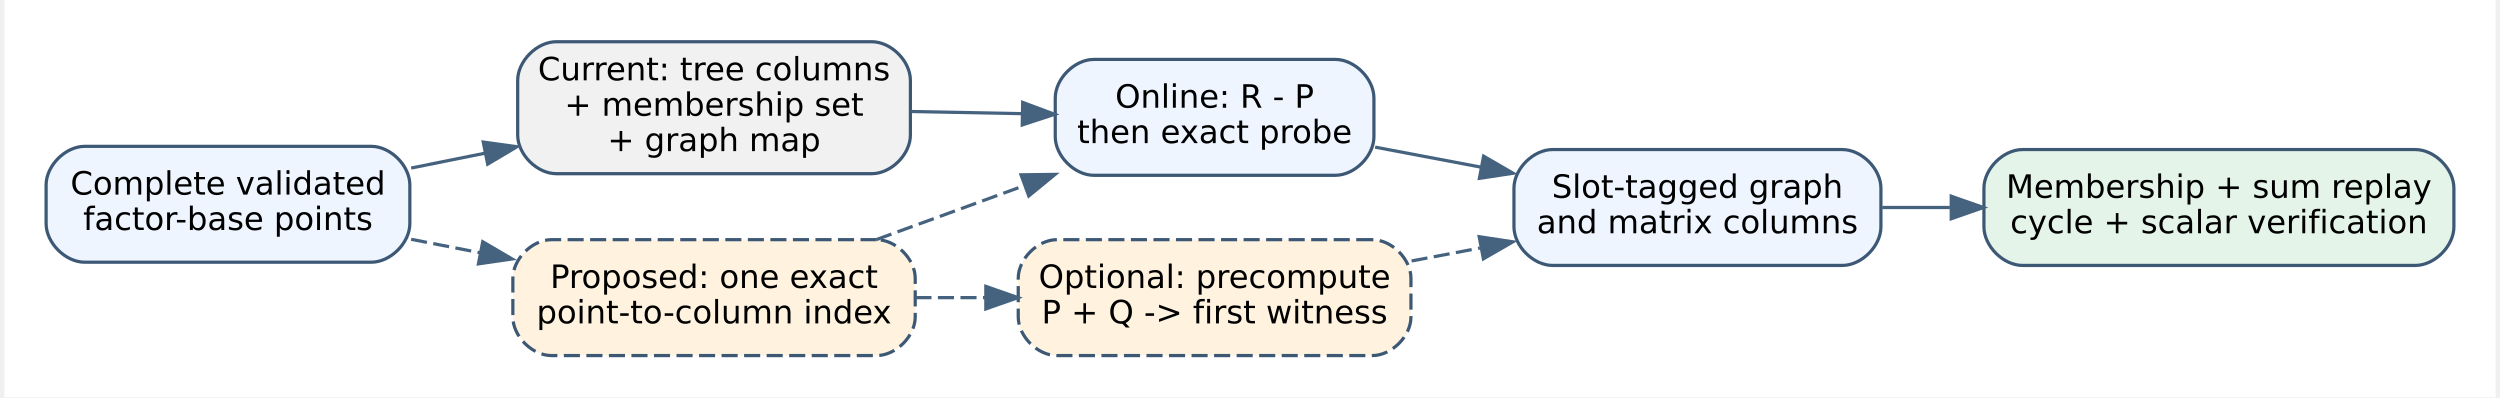
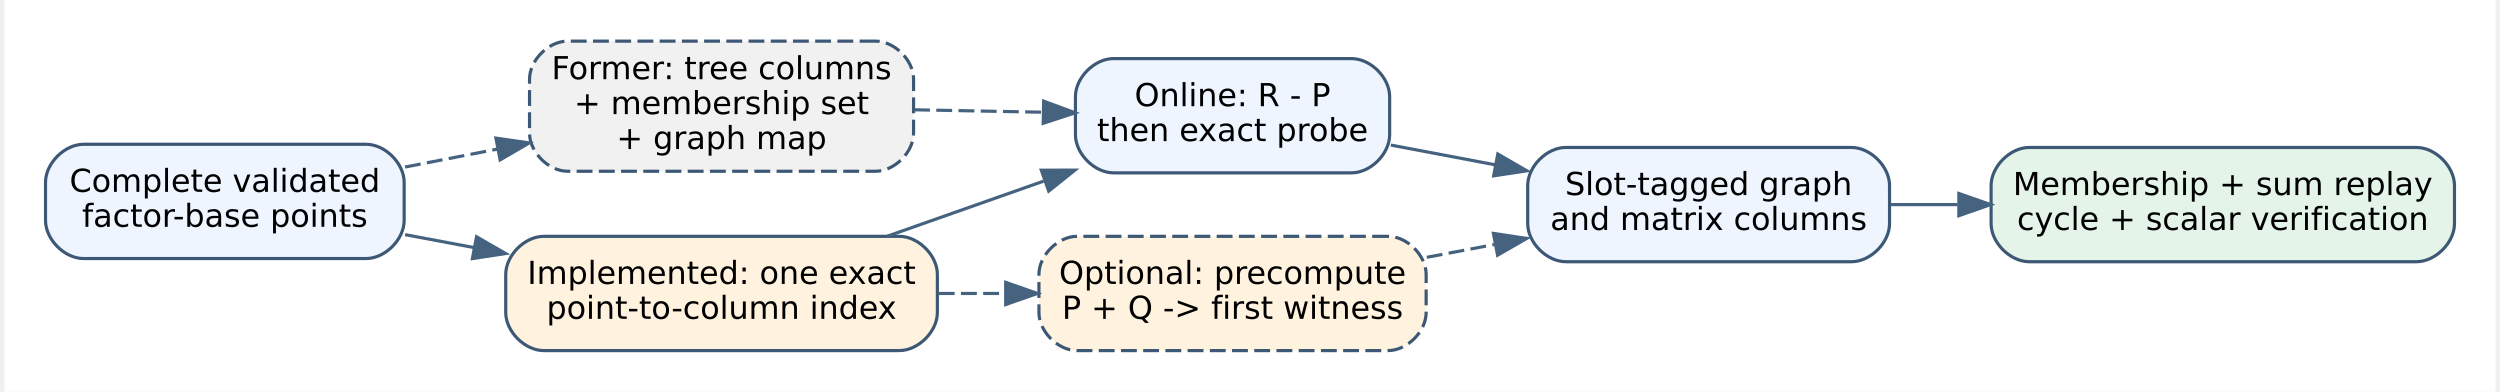
- <svg xmlns="http://www.w3.org/2000/svg" width="774pt" height="123pt" viewBox="0.00 0.00 773.92 123.42">
+ <svg xmlns="http://www.w3.org/2000/svg" width="785pt" height="123pt" viewBox="0.00 0.00 784.92 123.42">
  <g id="graph0" class="graph" transform="scale(1 1) rotate(0) translate(12.96 110.46)">
-     <polygon fill="white" stroke="transparent" points="-12.96,12.96 -12.96,-110.46 760.96,-110.46 760.96,12.96 -12.96,12.96" />
+     <polygon fill="white" stroke="transparent" points="-12.96,12.96 -12.96,-110.46 771.96,-110.46 771.96,12.96 -12.96,12.96" />
    <g id="node1" class="node">
      <path fill="#eef5ff" stroke="#3c5875" d="M101,-65C101,-65 12,-65 12,-65 6,-65 0,-59 0,-53 0,-53 0,-41 0,-41 0,-35 6,-29 12,-29 12,-29 101,-29 101,-29 107,-29 113,-35 113,-41 113,-41 113,-53 113,-53 113,-59 107,-65 101,-65" />
      <text text-anchor="middle" x="56.5" y="-50" font-family="DejaVu Sans" font-size="10.00">Complete validated</text>
      <text text-anchor="middle" x="56.5" y="-39" font-family="DejaVu Sans" font-size="10.00">factor-base points</text>
    </g>
    <g id="node2" class="node">
-       <path fill="#f1f1f1" stroke="#3c5875" d="M256.5,-97.5C256.5,-97.5 158.5,-97.5 158.5,-97.5 152.5,-97.5 146.5,-91.5 146.5,-85.5 146.5,-85.5 146.5,-68.5 146.5,-68.5 146.5,-62.5 152.5,-56.5 158.5,-56.5 158.5,-56.5 256.5,-56.5 256.5,-56.5 262.5,-56.5 268.5,-62.5 268.5,-68.5 268.5,-68.5 268.5,-85.5 268.5,-85.5 268.5,-91.5 262.5,-97.5 256.5,-97.5" />
-       <text text-anchor="middle" x="207.5" y="-85.5" font-family="DejaVu Sans" font-size="10.00">Current: tree columns</text>
-       <text text-anchor="middle" x="207.5" y="-74.5" font-family="DejaVu Sans" font-size="10.00">+ membership set</text>
-       <text text-anchor="middle" x="207.5" y="-63.5" font-family="DejaVu Sans" font-size="10.00">+ graph map</text>
+       <path fill="#f1f1f1" stroke="#3c5875" stroke-dasharray="5,2" d="M261.5,-97.5C261.5,-97.5 164.5,-97.5 164.5,-97.5 158.5,-97.5 152.5,-91.5 152.5,-85.5 152.5,-85.5 152.5,-68.5 152.5,-68.5 152.5,-62.5 158.5,-56.5 164.5,-56.5 164.5,-56.5 261.5,-56.5 261.5,-56.5 267.5,-56.5 273.5,-62.5 273.5,-68.5 273.5,-68.5 273.5,-85.5 273.5,-85.5 273.5,-91.5 267.5,-97.5 261.5,-97.5" />
+       <text text-anchor="middle" x="213" y="-85.5" font-family="DejaVu Sans" font-size="10.00">Former: tree columns</text>
+       <text text-anchor="middle" x="213" y="-74.5" font-family="DejaVu Sans" font-size="10.00">+ membership set</text>
+       <text text-anchor="middle" x="213" y="-63.5" font-family="DejaVu Sans" font-size="10.00">+ graph map</text>
    </g>
    <g id="edge1" class="edge">
-       <path fill="none" stroke="#45627f" d="M113.41,-58.26C120.87,-59.76 128.6,-61.32 136.27,-62.86" />
-       <polygon fill="#45627f" stroke="#45627f" points="135.8,-66.33 146.29,-64.88 137.18,-59.47 135.8,-66.33" />
+       <path fill="none" stroke="#45627f" stroke-dasharray="5,2" d="M113.28,-57.83C122.71,-59.66 132.6,-61.58 142.33,-63.47" />
+       <polygon fill="#45627f" stroke="#45627f" points="141.91,-66.95 152.39,-65.43 143.24,-60.08 141.91,-66.95" />
    </g>
    <g id="node3" class="node">
-       <path fill="#fff3df" stroke="#3c5875" stroke-dasharray="5,2" d="M258,-36C258,-36 157,-36 157,-36 151,-36 145,-30 145,-24 145,-24 145,-12 145,-12 145,-6 151,0 157,0 157,0 258,0 258,0 264,0 270,-6 270,-12 270,-12 270,-24 270,-24 270,-30 264,-36 258,-36" />
-       <text text-anchor="middle" x="207.5" y="-21" font-family="DejaVu Sans" font-size="10.00">Proposed: one exact</text>
-       <text text-anchor="middle" x="207.5" y="-10" font-family="DejaVu Sans" font-size="10.00">point-to-column index</text>
+       <path fill="#fff3df" stroke="#3c5875" d="M269,-36C269,-36 157,-36 157,-36 151,-36 145,-30 145,-24 145,-24 145,-12 145,-12 145,-6 151,0 157,0 157,0 269,0 269,0 275,0 281,-6 281,-12 281,-12 281,-24 281,-24 281,-30 275,-36 269,-36" />
+       <text text-anchor="middle" x="213" y="-21" font-family="DejaVu Sans" font-size="10.00">Implemented: one exact</text>
+       <text text-anchor="middle" x="213" y="-10" font-family="DejaVu Sans" font-size="10.00">point-to-column index</text>
    </g>
    <g id="edge3" class="edge">
-       <path fill="none" stroke="#45627f" stroke-dasharray="5,2" d="M113.41,-36.12C120.45,-34.75 127.72,-33.33 134.96,-31.92" />
-       <polygon fill="#45627f" stroke="#45627f" points="135.64,-35.36 144.78,-30.01 134.3,-28.49 135.64,-35.36" />
+       <path fill="none" stroke="#45627f" d="M113.28,-36.53C120.35,-35.2 127.68,-33.83 135.01,-32.45" />
+       <polygon fill="#45627f" stroke="#45627f" points="135.8,-35.86 144.98,-30.58 134.5,-28.99 135.8,-35.86" />
    </g>
    <g id="node4" class="node">
-       <path fill="#eef5ff" stroke="#3c5875" d="M400.5,-92C400.5,-92 325.5,-92 325.5,-92 319.5,-92 313.5,-86 313.5,-80 313.5,-80 313.5,-68 313.5,-68 313.5,-62 319.5,-56 325.5,-56 325.5,-56 400.5,-56 400.5,-56 406.5,-56 412.5,-62 412.5,-68 412.5,-68 412.5,-80 412.5,-80 412.5,-86 406.5,-92 400.5,-92" />
-       <text text-anchor="middle" x="363" y="-77" font-family="DejaVu Sans" font-size="10.00">Online: R - P</text>
-       <text text-anchor="middle" x="363" y="-66" font-family="DejaVu Sans" font-size="10.00">then exact probe</text>
+       <path fill="#eef5ff" stroke="#3c5875" d="M411.5,-92C411.5,-92 336.5,-92 336.5,-92 330.5,-92 324.5,-86 324.5,-80 324.5,-80 324.5,-68 324.5,-68 324.5,-62 330.5,-56 336.5,-56 336.5,-56 411.5,-56 411.5,-56 417.5,-56 423.5,-62 423.5,-68 423.5,-68 423.5,-80 423.5,-80 423.5,-86 417.5,-92 411.5,-92" />
+       <text text-anchor="middle" x="374" y="-77" font-family="DejaVu Sans" font-size="10.00">Online: R - P</text>
+       <text text-anchor="middle" x="374" y="-66" font-family="DejaVu Sans" font-size="10.00">then exact probe</text>
    </g>
    <g id="edge2" class="edge">
-       <path fill="none" stroke="#45627f" d="M268.73,-75.82C280.04,-75.6 291.87,-75.37 303.14,-75.15" />
-       <polygon fill="#45627f" stroke="#45627f" points="303.38,-78.65 313.31,-74.95 303.25,-71.65 303.38,-78.65" />
+       <path fill="none" stroke="#45627f" stroke-dasharray="5,2" d="M273.66,-75.87C286.87,-75.63 300.86,-75.36 314.04,-75.11" />
+       <polygon fill="#45627f" stroke="#45627f" points="314.48,-78.6 324.41,-74.92 314.35,-71.61 314.48,-78.6" />
    </g>
    <g id="edge4" class="edge">
-       <path fill="none" stroke="#45627f" stroke-dasharray="5,2" d="M257.91,-36.03C272.51,-41.35 288.62,-47.23 303.72,-52.74" />
-       <polygon fill="#45627f" stroke="#45627f" points="302.87,-56.15 313.47,-56.29 305.27,-49.58 302.87,-56.15" />
+       <path fill="none" stroke="#45627f" d="M265.18,-36.03C280.9,-41.56 298.31,-47.69 314.47,-53.39" />
+       <polygon fill="#45627f" stroke="#45627f" points="313.75,-56.84 324.35,-56.86 316.08,-50.24 313.75,-56.84" />
    </g>
    <g id="node5" class="node">
-       <path fill="#fff3df" stroke="#3c5875" stroke-dasharray="5,2" d="M412,-36C412,-36 314,-36 314,-36 308,-36 302,-30 302,-24 302,-24 302,-12 302,-12 302,-6 308,0 314,0 314,0 412,0 412,0 418,0 424,-6 424,-12 424,-12 424,-24 424,-24 424,-30 418,-36 412,-36" />
-       <text text-anchor="middle" x="363" y="-21" font-family="DejaVu Sans" font-size="10.00">Optional: precompute</text>
-       <text text-anchor="middle" x="363" y="-10" font-family="DejaVu Sans" font-size="10.00">P + Q -&gt; first witness</text>
+       <path fill="#fff3df" stroke="#3c5875" stroke-dasharray="5,2" d="M423,-36C423,-36 325,-36 325,-36 319,-36 313,-30 313,-24 313,-24 313,-12 313,-12 313,-6 319,0 325,0 325,0 423,0 423,0 429,0 435,-6 435,-12 435,-12 435,-24 435,-24 435,-30 429,-36 423,-36" />
+       <text text-anchor="middle" x="374" y="-21" font-family="DejaVu Sans" font-size="10.00">Optional: precompute</text>
+       <text text-anchor="middle" x="374" y="-10" font-family="DejaVu Sans" font-size="10.00">P + Q -&gt; first witness</text>
    </g>
    <g id="edge5" class="edge">
-       <path fill="none" stroke="#45627f" stroke-dasharray="5,2" d="M270.05,-18C277.19,-18 284.52,-18 291.77,-18" />
-       <polygon fill="#45627f" stroke="#45627f" points="291.93,-21.5 301.93,-18 291.93,-14.5 291.93,-21.5" />
+       <path fill="none" stroke="#45627f" stroke-dasharray="5,2" d="M281.43,-18C288.37,-18 295.43,-18 302.4,-18" />
+       <polygon fill="#45627f" stroke="#45627f" points="302.52,-21.5 312.52,-18 302.52,-14.5 302.52,-21.5" />
    </g>
    <g id="node6" class="node">
-       <path fill="#eef5ff" stroke="#3c5875" d="M558,-64C558,-64 468,-64 468,-64 462,-64 456,-58 456,-52 456,-52 456,-40 456,-40 456,-34 462,-28 468,-28 468,-28 558,-28 558,-28 564,-28 570,-34 570,-40 570,-40 570,-52 570,-52 570,-58 564,-64 558,-64" />
-       <text text-anchor="middle" x="513" y="-49" font-family="DejaVu Sans" font-size="10.00">Slot-tagged graph</text>
-       <text text-anchor="middle" x="513" y="-38" font-family="DejaVu Sans" font-size="10.00">and matrix columns</text>
+       <path fill="#eef5ff" stroke="#3c5875" d="M569,-64C569,-64 479,-64 479,-64 473,-64 467,-58 467,-52 467,-52 467,-40 467,-40 467,-34 473,-28 479,-28 479,-28 569,-28 569,-28 575,-28 581,-34 581,-40 581,-40 581,-52 581,-52 581,-58 575,-64 569,-64" />
+       <text text-anchor="middle" x="524" y="-49" font-family="DejaVu Sans" font-size="10.00">Slot-tagged graph</text>
+       <text text-anchor="middle" x="524" y="-38" font-family="DejaVu Sans" font-size="10.00">and matrix columns</text>
    </g>
    <g id="edge6" class="edge">
-       <path fill="none" stroke="#45627f" d="M412.87,-64.75C423.38,-62.77 434.65,-60.63 445.7,-58.54" />
-       <polygon fill="#45627f" stroke="#45627f" points="446.57,-61.94 455.74,-56.64 445.27,-55.06 446.57,-61.94" />
+       <path fill="none" stroke="#45627f" d="M423.87,-64.75C434.38,-62.77 445.65,-60.63 456.7,-58.54" />
+       <polygon fill="#45627f" stroke="#45627f" points="457.57,-61.94 466.74,-56.64 456.27,-55.06 457.57,-61.94" />
    </g>
    <g id="edge7" class="edge">
-       <path fill="none" stroke="#45627f" stroke-dasharray="5,2" d="M424.2,-29.39C431.19,-30.71 438.35,-32.07 445.42,-33.4" />
-       <polygon fill="#45627f" stroke="#45627f" points="445.2,-36.92 455.68,-35.34 446.5,-30.05 445.2,-36.92" />
+       <path fill="none" stroke="#45627f" stroke-dasharray="5,2" d="M435.2,-29.39C442.19,-30.71 449.35,-32.07 456.42,-33.4" />
+       <polygon fill="#45627f" stroke="#45627f" points="456.2,-36.92 466.68,-35.34 457.5,-30.05 456.2,-36.92" />
    </g>
    <g id="node7" class="node">
-       <path fill="#e5f4e9" stroke="#3c5875" d="M736,-64C736,-64 614,-64 614,-64 608,-64 602,-58 602,-52 602,-52 602,-40 602,-40 602,-34 608,-28 614,-28 614,-28 736,-28 736,-28 742,-28 748,-34 748,-40 748,-40 748,-52 748,-52 748,-58 742,-64 736,-64" />
-       <text text-anchor="middle" x="675" y="-49" font-family="DejaVu Sans" font-size="10.00">Membership + sum replay</text>
-       <text text-anchor="middle" x="675" y="-38" font-family="DejaVu Sans" font-size="10.00">cycle + scalar verification</text>
+       <path fill="#e5f4e9" stroke="#3c5875" d="M747,-64C747,-64 625,-64 625,-64 619,-64 613,-58 613,-52 613,-52 613,-40 613,-40 613,-34 619,-28 625,-28 625,-28 747,-28 747,-28 753,-28 759,-34 759,-40 759,-40 759,-52 759,-52 759,-58 753,-64 747,-64" />
+       <text text-anchor="middle" x="686" y="-49" font-family="DejaVu Sans" font-size="10.00">Membership + sum replay</text>
+       <text text-anchor="middle" x="686" y="-38" font-family="DejaVu Sans" font-size="10.00">cycle + scalar verification</text>
    </g>
    <g id="edge8" class="edge">
-       <path fill="none" stroke="#45627f" d="M570.41,-46C577.24,-46 584.32,-46 591.43,-46" />
-       <polygon fill="#45627f" stroke="#45627f" points="591.84,-49.5 601.84,-46 591.84,-42.5 591.84,-49.5" />
+       <path fill="none" stroke="#45627f" d="M581.41,-46C588.24,-46 595.32,-46 602.43,-46" />
+       <polygon fill="#45627f" stroke="#45627f" points="602.84,-49.5 612.84,-46 602.84,-42.5 602.84,-49.5" />
    </g>
  </g>
</svg>
